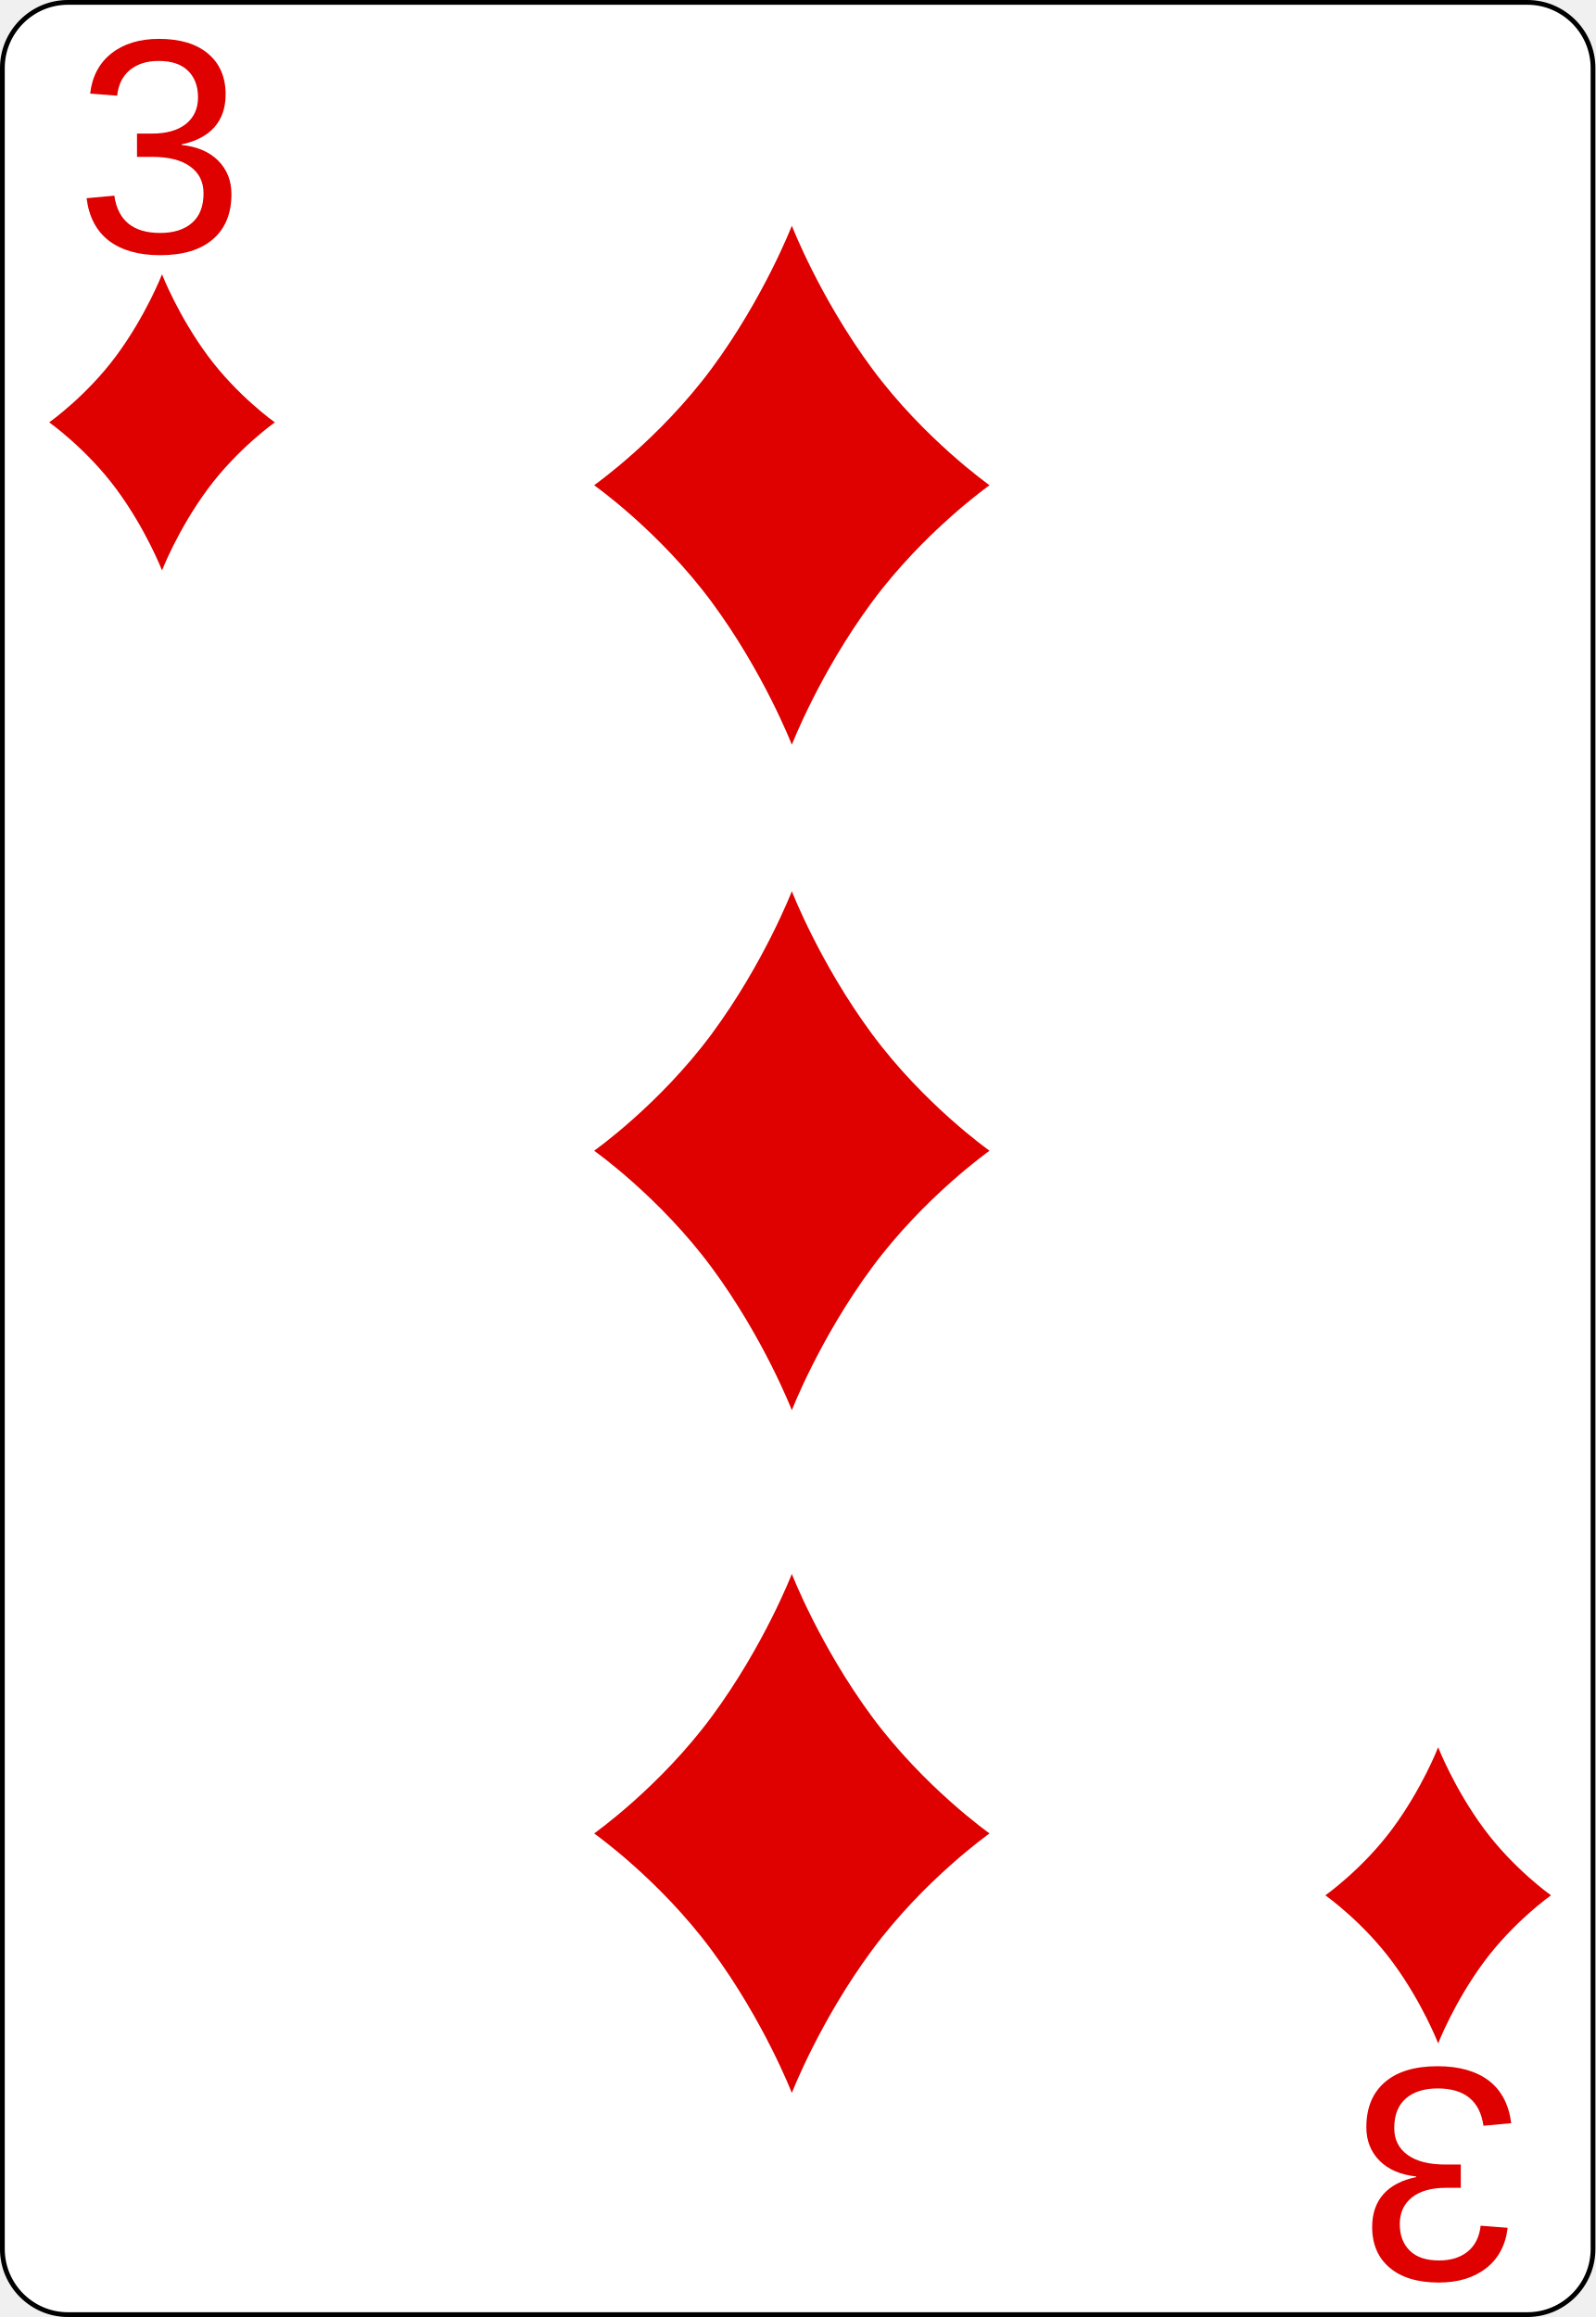
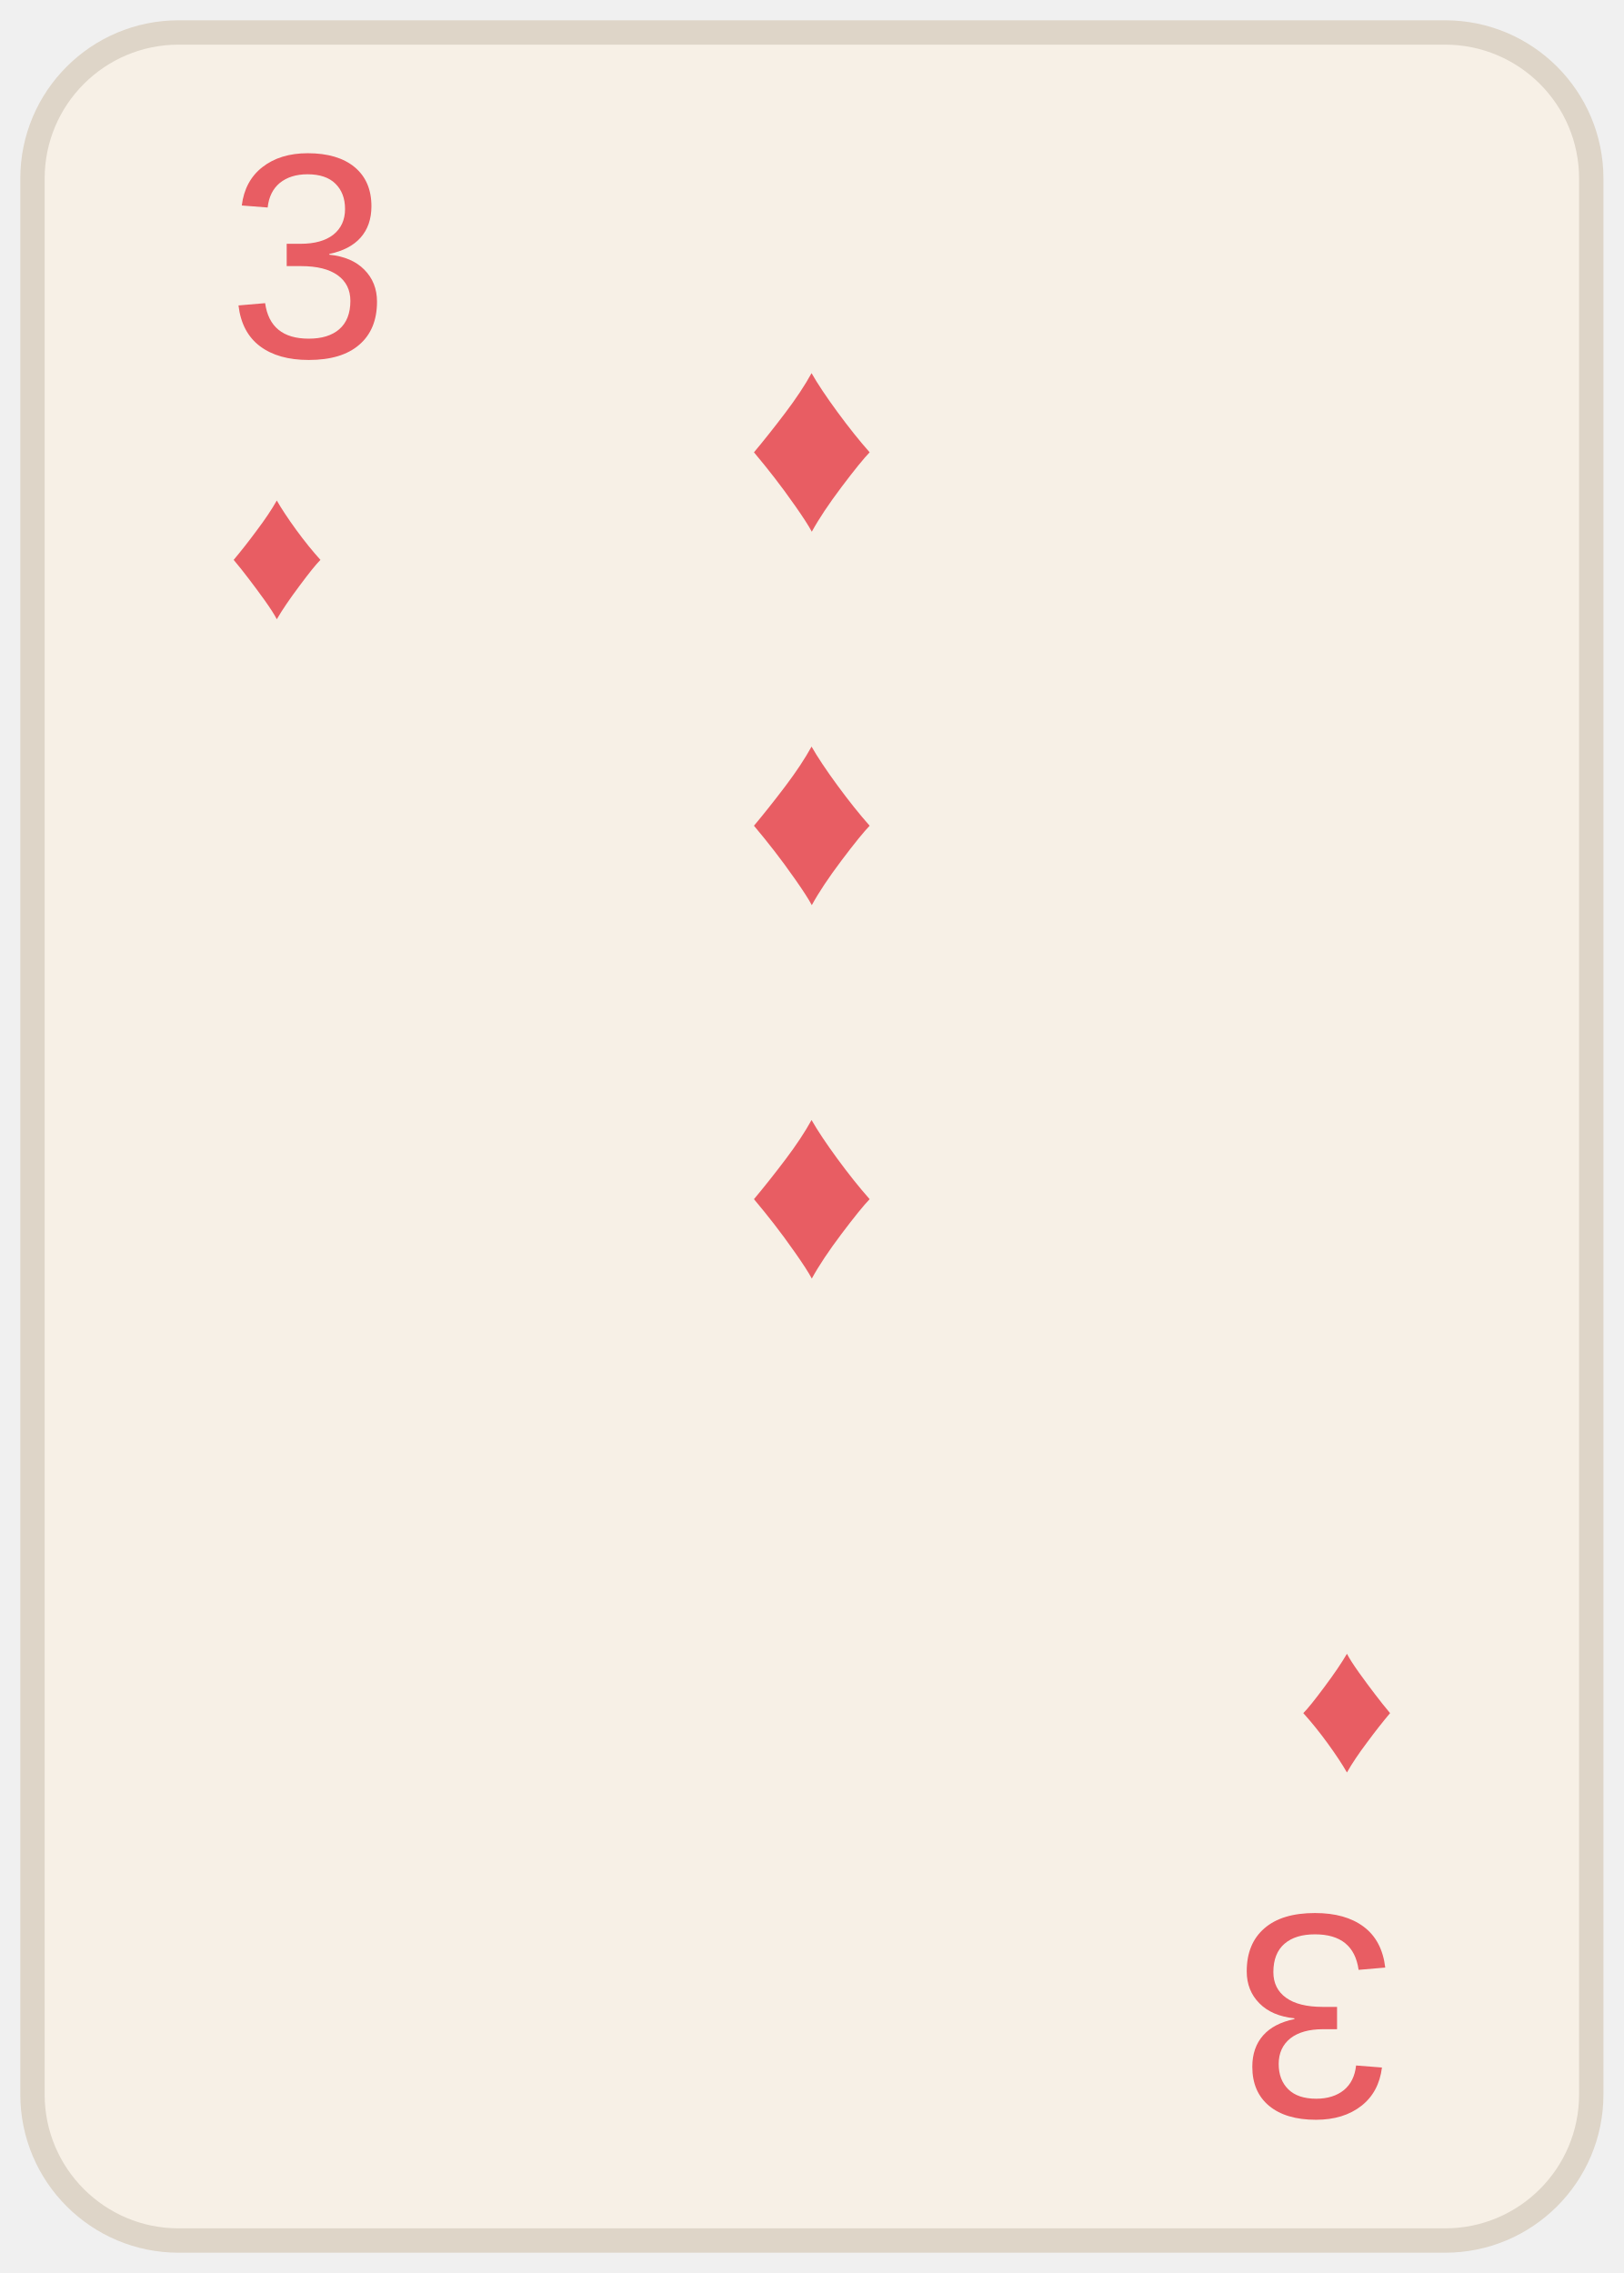
- <svg xmlns="http://www.w3.org/2000/svg" xml:space="preserve" width="222.783" height="323.556" viewBox="0 0 167.087 242.667">
-   <g style="fill-rule:nonzero;clip-rule:nonzero;stroke:#000;stroke-miterlimit:4">
-     <path d="M166.837 235.548c0 3.777-3.087 6.869-6.871 6.869H7.11c-3.775 0-6.861-3.092-6.861-6.87V7.12C.25 3.343 3.336.25 7.11.25h152.856c3.784 0 6.87 3.093 6.87 6.87z" style="fill:#fff;stroke-width:.5" />
+ <svg xmlns="http://www.w3.org/2000/svg" viewBox="0 0 100 140" role="img" aria-label="3 of D">
+   <rect x="2" y="2" width="96" height="136" rx="9" fill="#f7f0e6" stroke="#ded5c8" stroke-width="1.5" />
+   <text x="14" y="22" fill="#e85d63" font-family="Haskoy, -apple-system, Segoe UI, Arial, sans-serif" font-size="18" font-weight="500">3</text>
+   <text x="14" y="38" fill="#e85d63" font-family="Haskoy, -apple-system, Segoe UI, Arial, sans-serif" font-size="12" font-weight="500">♦</text>
+   <g>
+     <text x="50" y="27" text-anchor="middle" dominant-baseline="central" fill="#e85d63" font-family="Haskoy, -apple-system, Segoe UI, Arial, sans-serif" font-size="16" font-weight="500">♦</text>
+     <text x="50" y="50" text-anchor="middle" dominant-baseline="central" fill="#e85d63" font-family="Haskoy, -apple-system, Segoe UI, Arial, sans-serif" font-size="16" font-weight="500">♦</text>
+     <text x="50" y="73" text-anchor="middle" dominant-baseline="central" fill="#e85d63" font-family="Haskoy, -apple-system, Segoe UI, Arial, sans-serif" font-size="16" font-weight="500">♦</text>
  </g>
-   <text xml:space="preserve" x="7.846" y="26.413" style="font-size:32px;font-style:normal;font-weight:400;line-height:125%;letter-spacing:0;word-spacing:0;fill:#df0000;fill-opacity:1;stroke:none;font-family:Bitstream Vera Sans">
-     <tspan x="7.846" y="26.413" style="font-style:normal;font-variant:normal;font-weight:400;font-stretch:normal;fill:#df0000;fill-opacity:1;font-family:Arial;-inkscape-font-specification:Arial">3</tspan>
-   </text>
-   <text xml:space="preserve" x="-159.488" y="-216.715" style="font-size:32px;font-style:normal;font-weight:400;line-height:125%;letter-spacing:0;word-spacing:0;fill:#df0000;fill-opacity:1;stroke:none;font-family:Bitstream Vera Sans" transform="scale(-1)">
-     <tspan x="-159.488" y="-216.715" style="font-style:normal;font-variant:normal;font-weight:400;font-stretch:normal;fill:#df0000;fill-opacity:1;font-family:Arial;-inkscape-font-specification:Arial">3</tspan>
-   </text>
-   <path d="M3.243-4.725C1.126-7.59 0-10.5 0-10.5s-1.126 2.91-3.243 5.775C-5.361-1.862-8 0-8 0s2.639 1.861 4.757 4.726C-1.126 7.59 0 10.5 0 10.5s1.126-2.91 3.243-5.774C5.361 1.861 8 0 8 0S5.361-1.862 3.243-4.725" style="fill:#df0000" transform="translate(16.968 44.236)scale(1.4769)" />
-   <path d="M3.243-4.725C1.126-7.59 0-10.5 0-10.5s-1.126 2.91-3.243 5.775C-5.361-1.862-8 0-8 0s2.639 1.861 4.757 4.726C-1.126 7.59 0 10.5 0 10.5s1.126-2.91 3.243-5.774C5.361 1.861 8 0 8 0S5.361-1.862 3.243-4.725" style="fill:#df0000" transform="translate(150.62 198.503)scale(1.4769)" />
-   <path d="M3.243-4.725C1.126-7.59 0-10.5 0-10.5s-1.126 2.91-3.243 5.775C-5.361-1.862-8 0-8 0s2.639 1.861 4.757 4.726C-1.126 7.59 0 10.5 0 10.5s1.126-2.91 3.243-5.774C5.361 1.861 8 0 8 0S5.361-1.862 3.243-4.725" style="fill:#df0000" transform="translate(82.929 192.022)scale(2.5883)" />
-   <path d="M3.243-4.725C1.126-7.59 0-10.5 0-10.5s-1.126 2.91-3.243 5.775C-5.361-1.862-8 0-8 0s2.639 1.861 4.757 4.726C-1.126 7.59 0 10.5 0 10.5s1.126-2.91 3.243-5.774C5.361 1.861 8 0 8 0S5.361-1.862 3.243-4.725" style="fill:#df0000" transform="translate(82.929 50.82)scale(2.5883)" />
-   <path d="M3.243-4.725C1.126-7.59 0-10.5 0-10.5s-1.126 2.91-3.243 5.775C-5.361-1.862-8 0-8 0s2.639 1.861 4.757 4.726C-1.126 7.59 0 10.5 0 10.5s1.126-2.91 3.243-5.774C5.361 1.861 8 0 8 0S5.361-1.862 3.243-4.725" style="fill:#df0000" transform="translate(82.929 120.52)scale(2.5883)" />
+   <g transform="rotate(180 50 70)">
+     <text x="14" y="22" fill="#e85d63" font-family="Haskoy, -apple-system, Segoe UI, Arial, sans-serif" font-size="18" font-weight="500">3</text>
+     <text x="14" y="38" fill="#e85d63" font-family="Haskoy, -apple-system, Segoe UI, Arial, sans-serif" font-size="12" font-weight="500">♦</text>
+   </g>
</svg>
